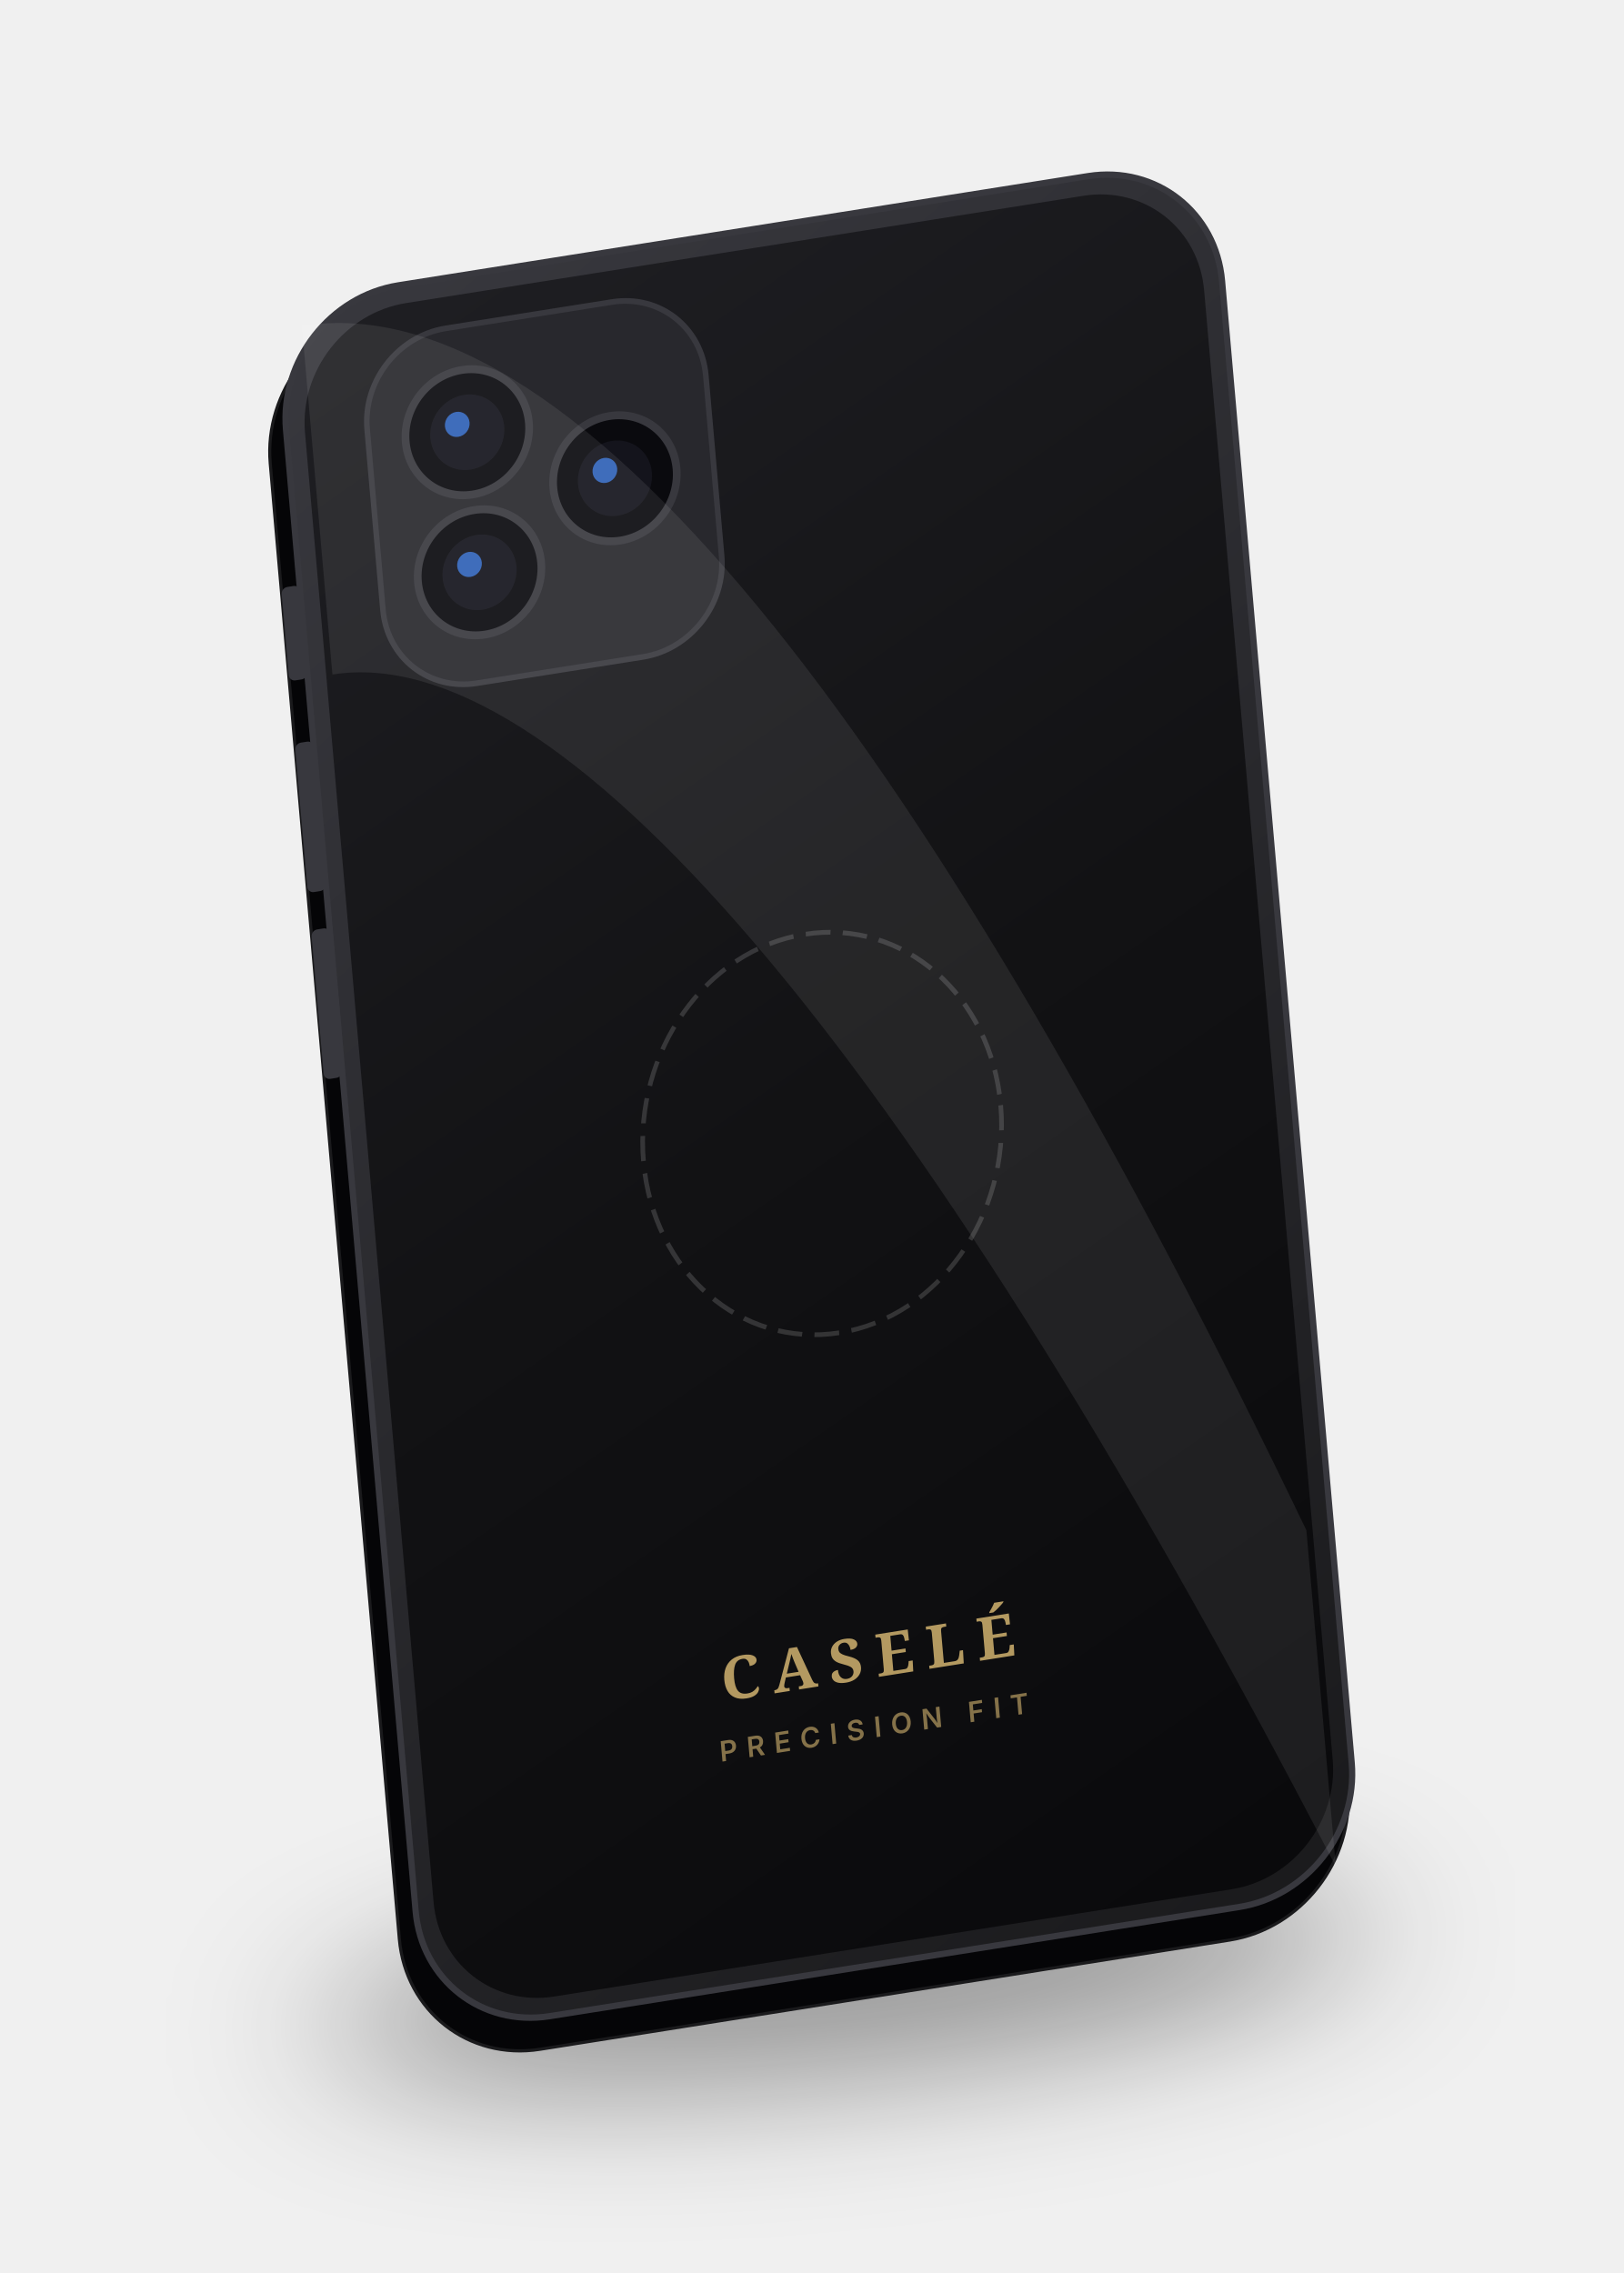
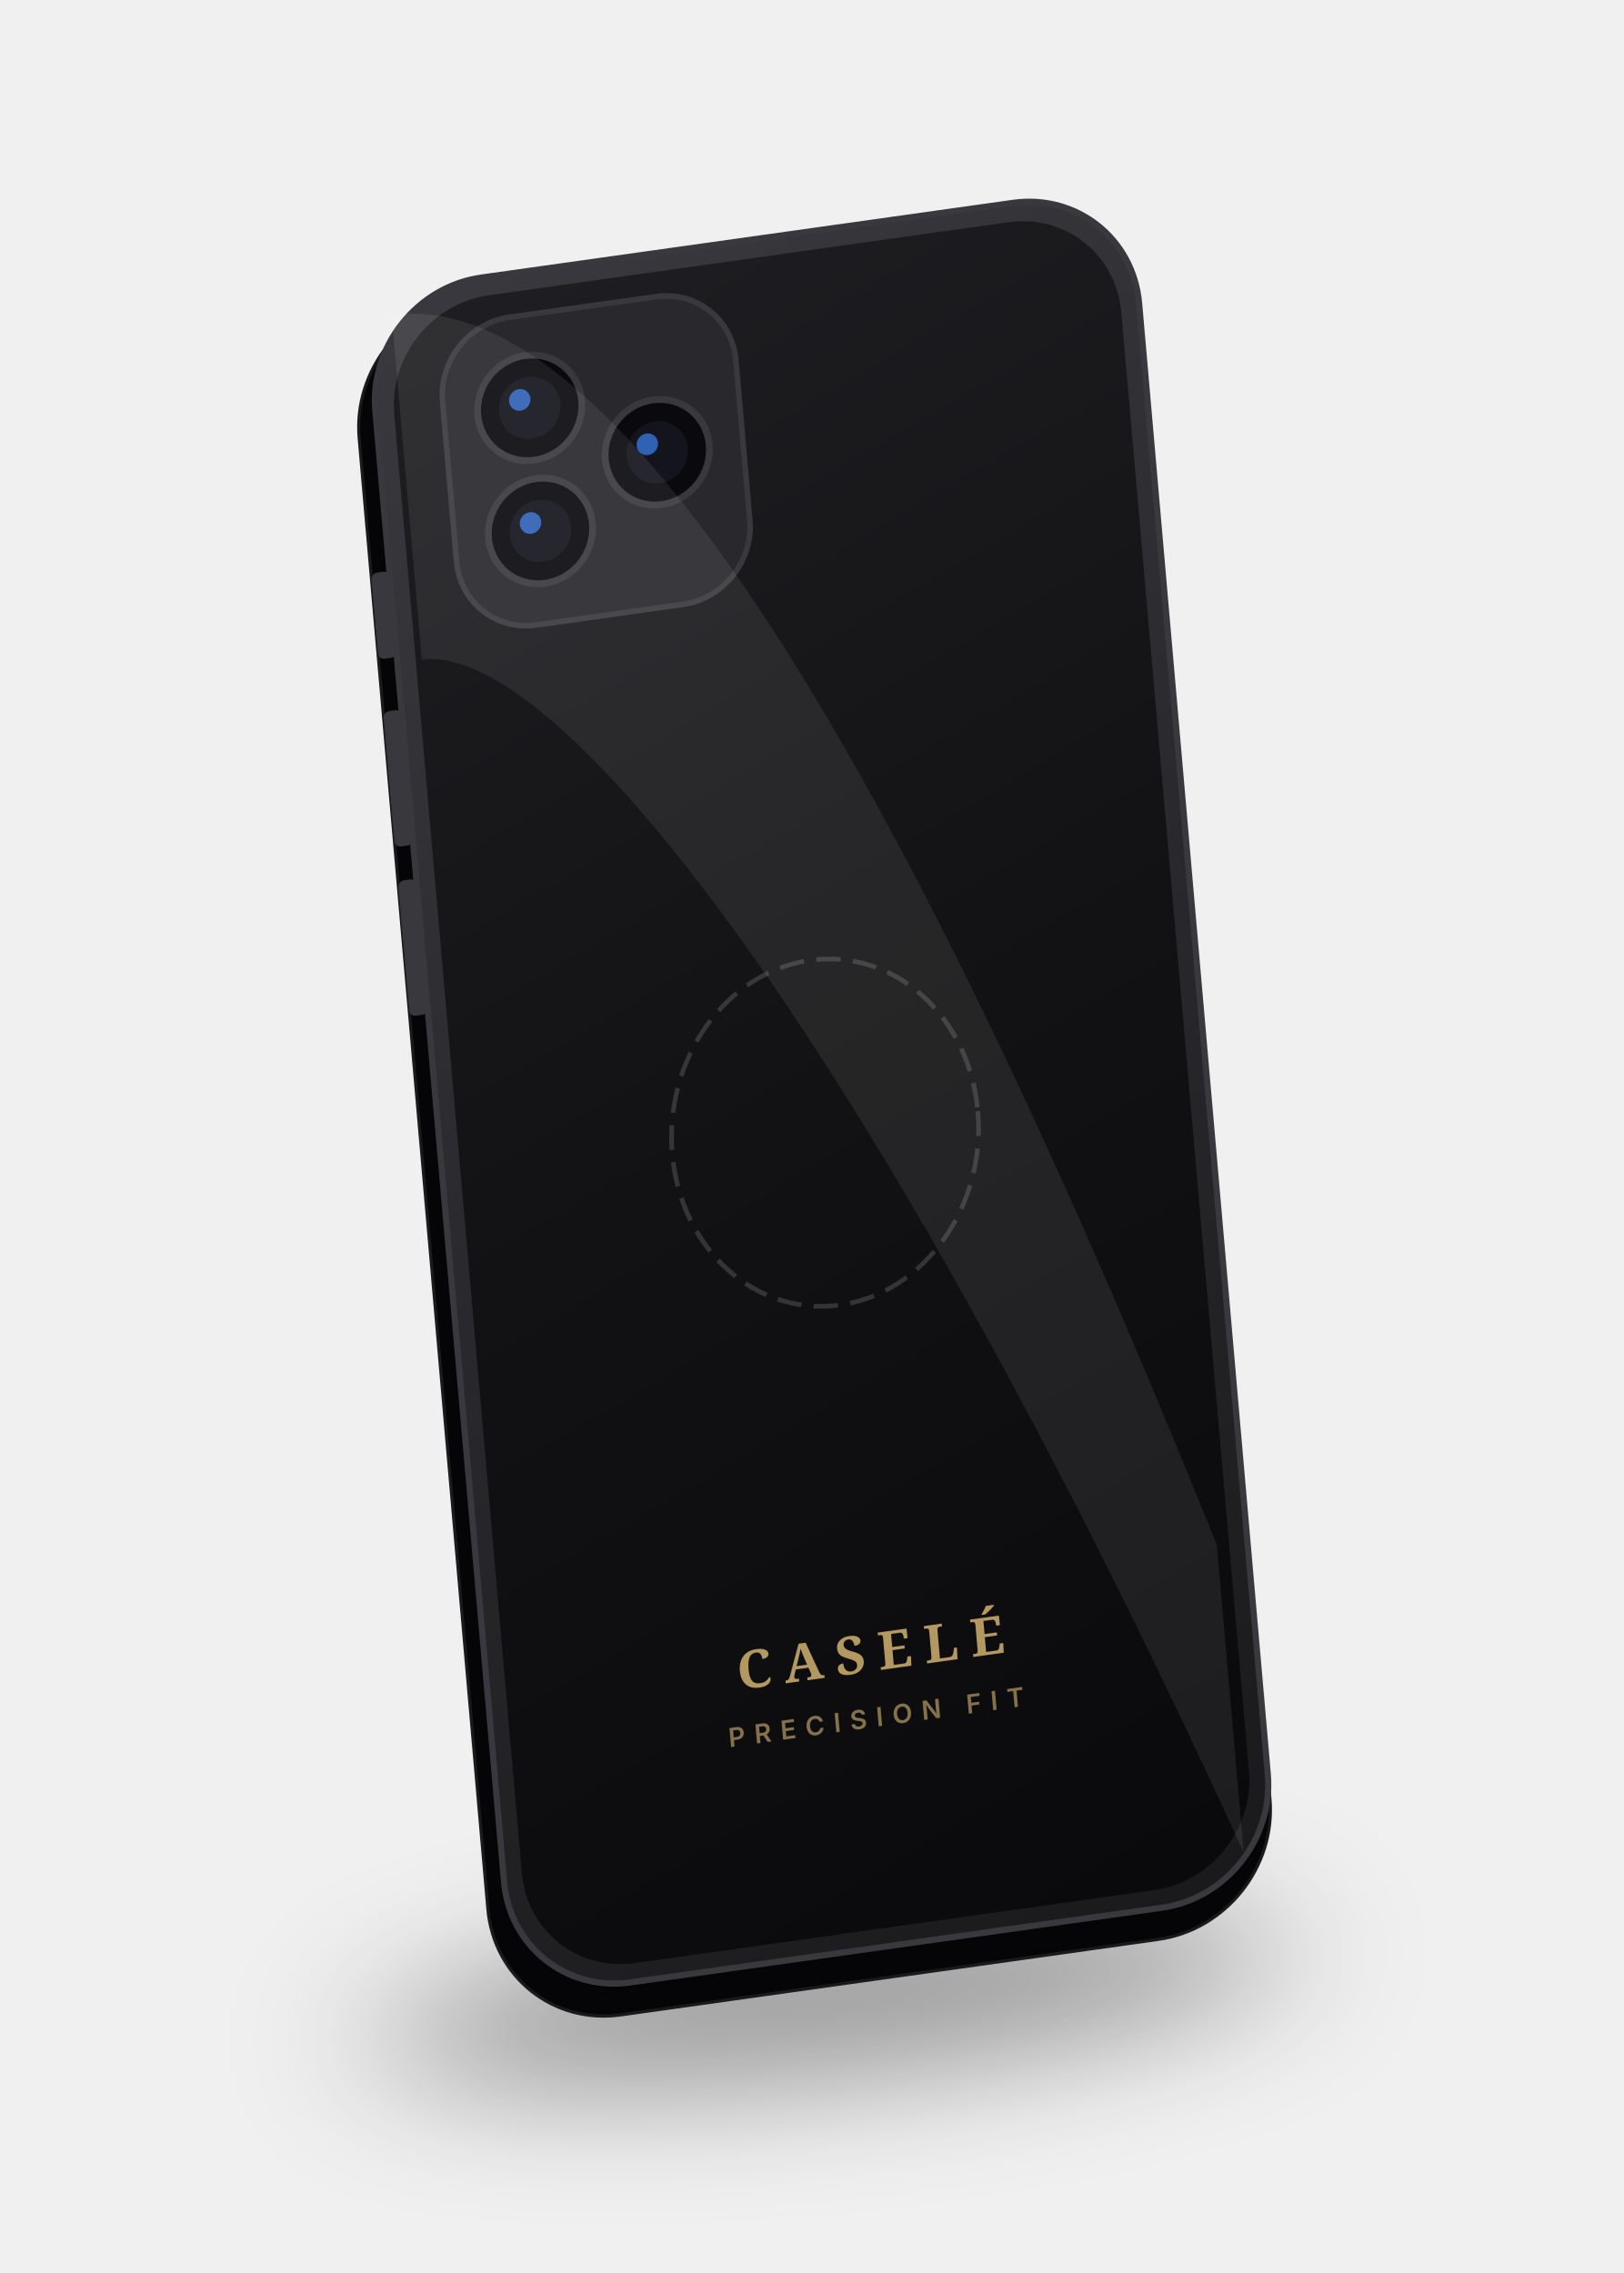
<svg xmlns="http://www.w3.org/2000/svg" viewBox="0 0 500 700" fill="none">
  <defs>
-     <filter id="angleShadow_midnight-black_angle" x="40" y="540" width="420" height="140" filterUnits="userSpaceOnUse">
-       <feGaussianBlur stdDeviation="24" />
+     <filter id="angleShadow_midnight-black_angle" x="60" y="540" width="380" height="140" filterUnits="userSpaceOnUse">
+       <feGaussianBlur stdDeviation="22" />
      <feColorMatrix type="matrix" values="0 0 0 0 0   0 0 0 0 0   0 0 0 0 0  0 0 0 0.38 0" />
    </filter>
-     <linearGradient id="bodyAngleGrad_midnight-black_angle" x1="120" y1="80" x2="380" y2="600" gradientUnits="userSpaceOnUse">
+     <linearGradient id="bodyAngleGrad_midnight-black_angle" x1="140" y1="80" x2="360" y2="600" gradientUnits="userSpaceOnUse">
      <stop offset="0%" stop-color="#1E1E22" />
      <stop offset="50%" stop-color="#121214" />
      <stop offset="100%" stop-color="#0A0A0C" />
    </linearGradient>
-     <linearGradient id="rimGrad_midnight-black_angle" x1="80" y1="80" x2="420" y2="600" gradientUnits="userSpaceOnUse">
+     <linearGradient id="rimGrad_midnight-black_angle" x1="120" y1="80" x2="380" y2="600" gradientUnits="userSpaceOnUse">
      <stop offset="0%" stop-color="#38383E" />
      <stop offset="100%" stop-color="#1A1A1C" />
    </linearGradient>
  </defs>
-   <ellipse cx="260" cy="610" rx="160" ry="30" fill="#000000" filter="url(#angleShadow_midnight-black_angle)" transform="rotate(-6 260 610)" />
-   <g transform="translate(250, 335) rotate(-9) skewX(-4) scale(0.96) translate(-250, -335)">
-     <rect x="94" y="68" width="308" height="558" rx="42" fill="#050507" stroke="#1A1A1C" stroke-width="1" />
-     <rect x="100" y="60" width="304" height="556" rx="40" fill="url(#rimGrad_midnight-black_angle)" stroke="#38383E" stroke-width="2" />
-     <rect x="94" y="150" width="6" height="30" rx="2" fill="#38383E" />
-     <rect x="94" y="200" width="6" height="48" rx="2" fill="#38383E" />
-     <rect x="94" y="260" width="6" height="48" rx="2" fill="#38383E" />
-     <rect x="106" y="66" width="292" height="544" rx="36" fill="url(#bodyAngleGrad_midnight-black_angle)" />
+   <ellipse cx="255" cy="615" rx="140" ry="24" fill="#000000" filter="url(#angleShadow_midnight-black_angle)" transform="rotate(-6 255 615)" />
+   <g transform="translate(250, 335) rotate(-8) skewX(-3) scale(0.95) translate(-250, -335)">
+     <rect x="122" y="66" width="256" height="558" rx="40" fill="#050507" stroke="#1A1A1C" stroke-width="1" />
+     <rect x="128" y="60" width="250" height="554" rx="38" fill="url(#rimGrad_midnight-black_angle)" stroke="#38383E" stroke-width="2" />
+     <rect x="122" y="150" width="6" height="28" rx="2" fill="#38383E" />
+     <rect x="122" y="195" width="6" height="44" rx="2" fill="#38383E" />
+     <rect x="122" y="250" width="6" height="44" rx="2" fill="#38383E" />
+     <rect x="134" y="66" width="238" height="542" rx="34" fill="url(#bodyAngleGrad_midnight-black_angle)" />
    <g>
-       <rect x="126" y="76" width="110" height="114" rx="28" fill="#28282D" stroke="#38383E" stroke-width="1.8" />
-       <circle cx="158" cy="110" r="20" fill="#0A0A0E" stroke="#38383E" stroke-width="2.5" />
-       <circle cx="158" cy="110" r="12" fill="#14141C" />
-       <circle cx="155" cy="107" r="4" fill="#3B82F6" opacity="0.7" />
-       <circle cx="158" cy="155" r="20" fill="#0A0A0E" stroke="#38383E" stroke-width="2.5" />
-       <circle cx="158" cy="155" r="12" fill="#14141C" />
-       <circle cx="155" cy="152" r="4" fill="#3B82F6" opacity="0.7" />
-       <circle cx="204" cy="132" r="20" fill="#0A0A0E" stroke="#38383E" stroke-width="2.5" />
-       <circle cx="204" cy="132" r="12" fill="#14141C" />
-       <circle cx="201" cy="129" r="4" fill="#3B82F6" opacity="0.7" />
+       <rect x="150" y="74" width="96" height="100" rx="24" fill="#28282D" stroke="#38383E" stroke-width="1.8" />
+       <circle cx="178" cy="104" r="17" fill="#0A0A0E" stroke="#38383E" stroke-width="2.2" />
+       <circle cx="178" cy="104" r="10" fill="#14141C" />
+       <circle cx="175" cy="101" r="3.5" fill="#3B82F6" opacity="0.7" />
+       <circle cx="178" cy="144" r="17" fill="#0A0A0E" stroke="#38383E" stroke-width="2.2" />
+       <circle cx="178" cy="144" r="10" fill="#14141C" />
+       <circle cx="175" cy="141" r="3.5" fill="#3B82F6" opacity="0.7" />
+       <circle cx="218" cy="124" r="17" fill="#0A0A0E" stroke="#38383E" stroke-width="2.2" />
+       <circle cx="218" cy="124" r="10" fill="#14141C" />
+       <circle cx="215" cy="121" r="3.5" fill="#3B82F6" opacity="0.7" />
    </g>
-     <ellipse cx="252" cy="350" rx="58" ry="64" stroke="#FFFFFF" stroke-width="1.5" stroke-dasharray="8 4" fill="none" opacity="0.15" />
-     <path d="M108 68 C 200 68, 300 240, 396 500 L396 608 C 280 320, 180 180, 108 180 Z" fill="#FFFFFF" opacity="0.08" />
-     <text x="252" y="525" text-anchor="middle" font-family="'Cinzel', serif" font-size="19" font-weight="700" fill="#C5A869" opacity="0.9" letter-spacing="4">CASELÉ</text>
-     <text x="252" y="544" text-anchor="middle" font-family="'Inter', sans-serif" font-size="9" font-weight="600" fill="#C5A869" opacity="0.65" letter-spacing="3">PRECISION FIT</text>
+     <ellipse cx="253" cy="350" rx="50" ry="56" stroke="#FFFFFF" stroke-width="1.5" stroke-dasharray="8 4" fill="none" opacity="0.15" />
+     <path d="M136 68 C 210 68, 290 240, 368 500 L368 600 C 270 320, 180 180, 136 180 Z" fill="#FFFFFF" opacity="0.08" />
+     <text x="253" y="525" text-anchor="middle" font-family="'Cinzel', serif" font-size="17" font-weight="700" fill="#C5A869" opacity="0.9" letter-spacing="4">CASELÉ</text>
+     <text x="253" y="543" text-anchor="middle" font-family="'Inter', sans-serif" font-size="8.5" font-weight="600" fill="#C5A869" opacity="0.65" letter-spacing="3">PRECISION FIT</text>
  </g>
</svg>
